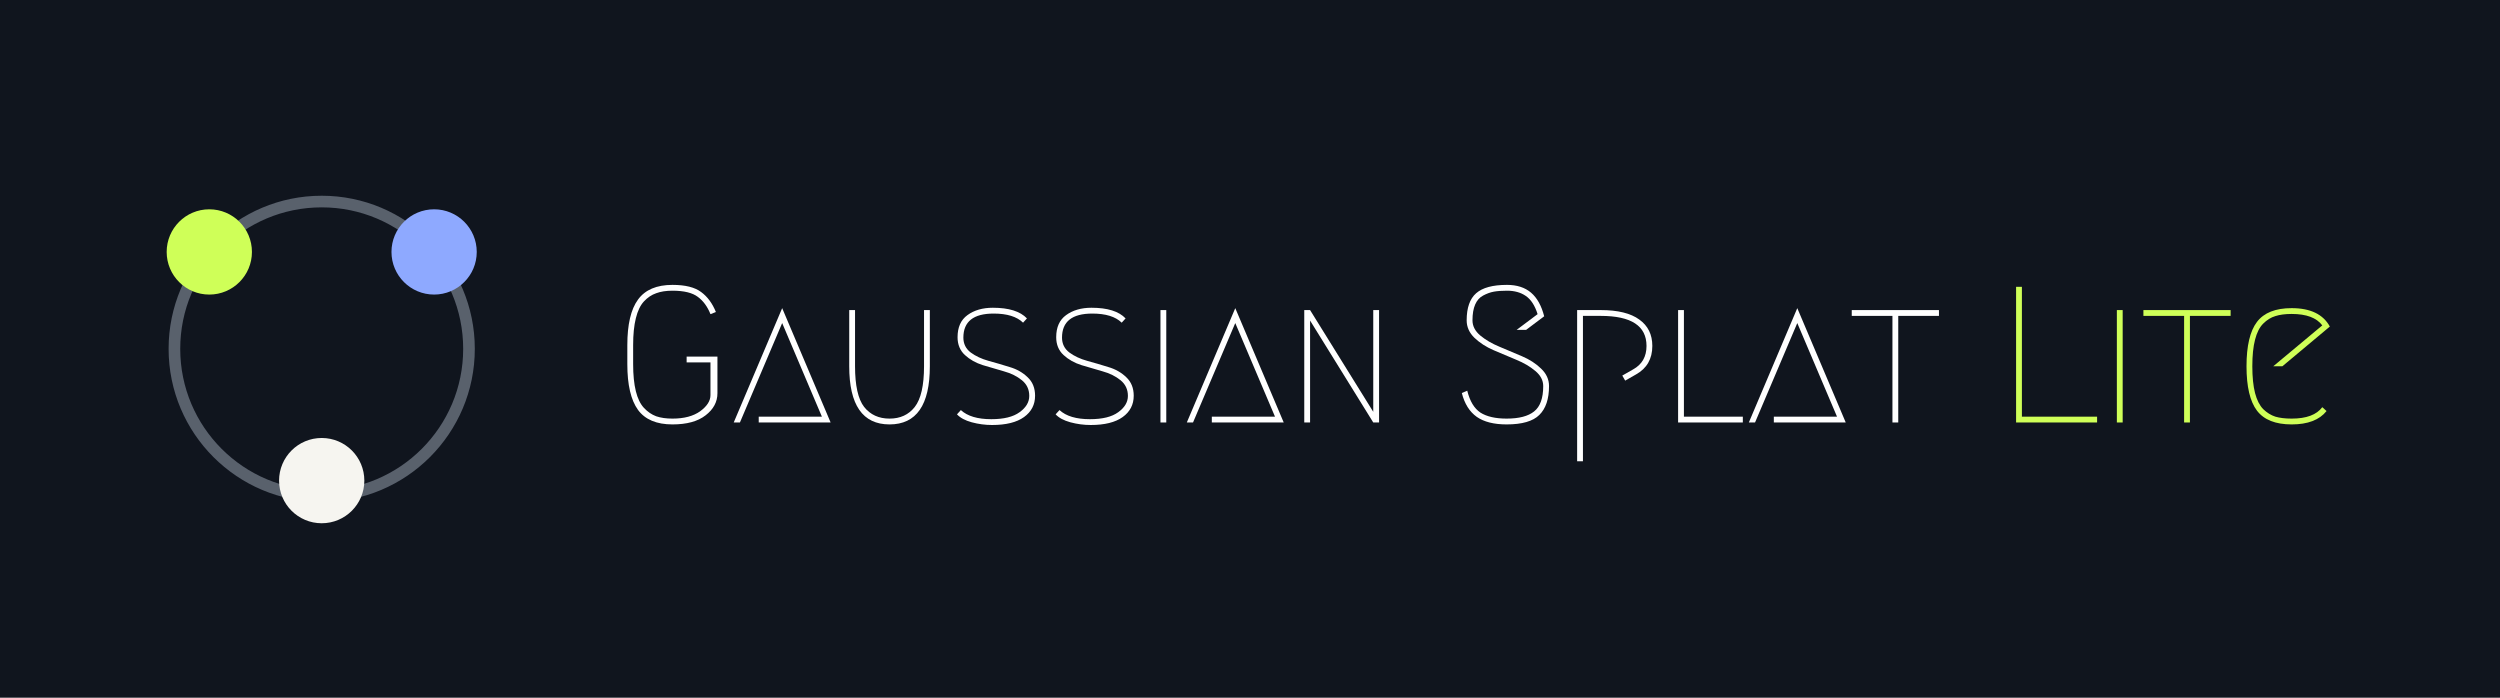
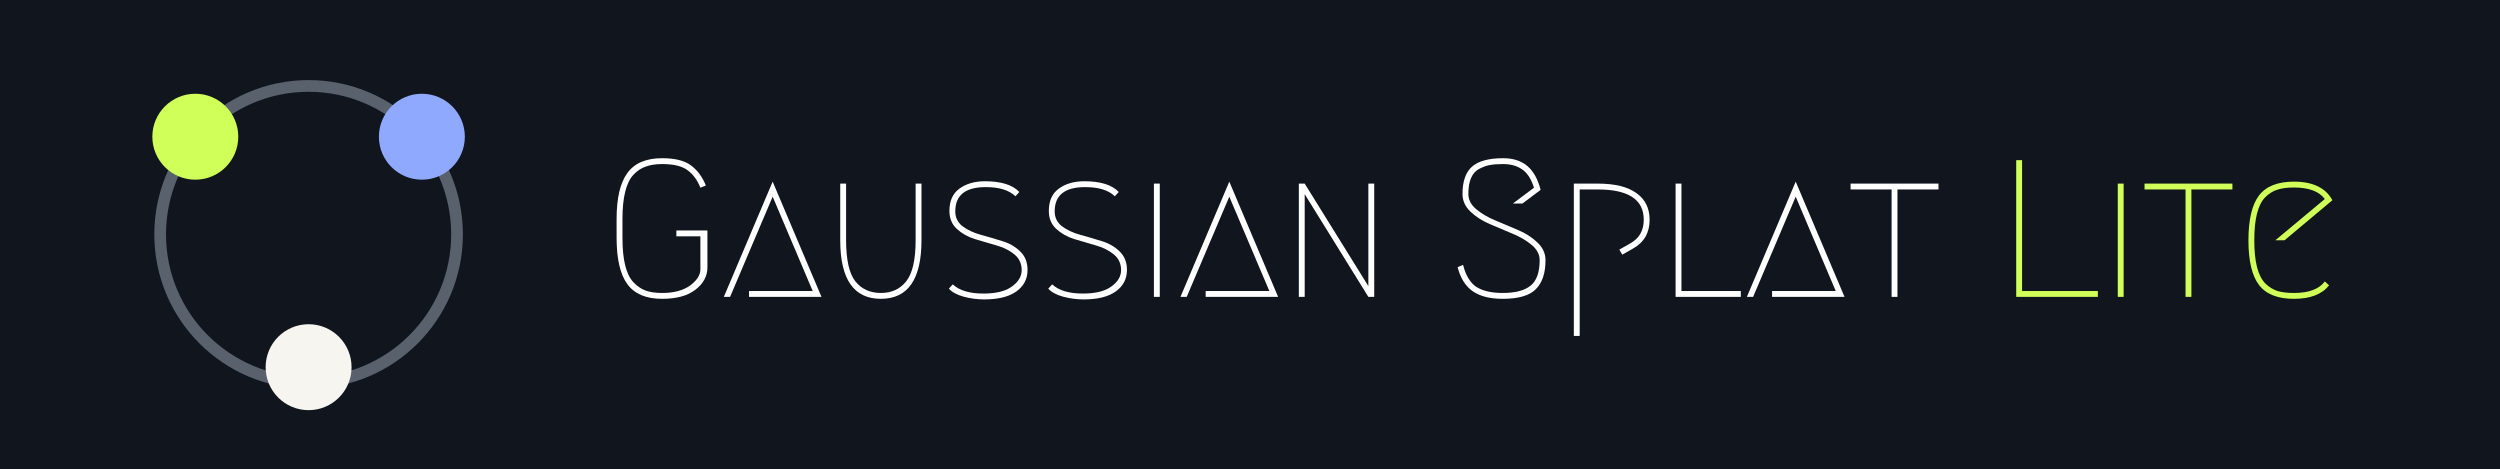
- <svg xmlns="http://www.w3.org/2000/svg" width="645" height="180" viewBox="0 0 645 180" version="1.1" id="svg16">
+ <svg xmlns="http://www.w3.org/2000/svg" width="640" height="120" viewBox="3 30 640 120" version="1.1" id="svg16">
  <defs id="defs20" />
  <rect width="645" height="180" fill="#10151e" id="rect2" />
-   <circle cx="83" cy="90" r="38" fill="none" stroke="#69717e" stroke-width="3" opacity=".82" id="circle4" />
-   <circle cx="54" cy="65" r="11" fill="#cfff58" id="circle6" />
-   <circle cx="112" cy="65" r="11" fill="#8ea9ff" id="circle8" />
-   <circle cx="83" cy="124" r="11" fill="#f6f5f0" id="circle10" />
-   <g aria-label="Gaussian Splat Lite" id="text14" style="fill:#ffffff">
+   <circle cx="83" cy="90" r="38" fill="none" stroke="#69717e" stroke-width="3" opacity=".82" id="circle4" transform="translate(-1 0)" />
+   <circle cx="54" cy="65" r="11" fill="#cfff58" id="circle6" transform="translate(-1 0)" />
+   <circle cx="112" cy="65" r="11" fill="#8ea9ff" id="circle8" transform="translate(-1 0)" />
+   <circle cx="83" cy="124" r="11" fill="#f6f5f0" id="circle10" transform="translate(-1 0)" />
+   <g aria-label="Gaussian Splat Lite" id="text14" style="fill:#ffffff" transform="translate(-1 -3)">
    <path d="m 183.3,81.05 q -1.15,-2.9 -3.25,-4.45 -2.1,-1.6 -6.55,-1.6 -2.45,0 -4.2,0.65 -1.75,0.6 -3.15,2.1 -1.4,1.5 -2.1,4.35 -0.7,2.8 -0.7,6.95 v 4.9 q 0,4.15 0.7,7 0.7,2.8 2.1,4.3 1.4,1.5 3.15,2.15 1.75,0.6 4.2,0.6 4.5,0 7.15,-1.9 2.65,-1.95 2.65,-4.15 V 93.5 h -6.15 V 92 h 7.95 v 9.45 q 0,3.35 -3.05,5.7 -3,2.35 -8.55,2.35 -6.15,0 -8.9,-3.75 -2.75,-3.8 -2.75,-11.8 v -4.9 q 0,-8 2.75,-11.75 2.75,-3.8 8.9,-3.8 4.95,0 7.4,1.85 2.45,1.8 3.8,5.15 z" id="path22" />
    <path d="m 195.75,107.5 h 16.3 l -10.25,-24.15 -10.9,25.65 h -1.6 l 12.5,-29.5 12.5,29.5 h -18.55 z" id="path24" />
    <path d="m 220.6,80 v 14.5 q 0,7.45 2.35,10.5 2.4,3 6.55,3 4.15,0 6.5,-3 2.4,-3.05 2.4,-10.5 V 80 h 1.5 v 14.5 q 0,15 -10.4,15 -10.4,0 -10.4,-15 V 80 Z" id="path26" />
    <path d="m 256.15,79.4 q 6.2,0 8.8,2.75 l -1,1.1 q -2.4,-2.35 -7.6,-2.35 -7.8,0 -7.8,6.2 0,2.4 1.9,3.85 1.9,1.4 4.6,2.15 2.75,0.75 5.45,1.6 2.75,0.8 4.65,2.65 1.9,1.8 1.9,4.75 0,3.45 -2.85,5.5 -2.85,2.05 -8.25,2.05 -2.65,0 -5.25,-0.7 -2.55,-0.7 -3.8,-2.05 l 1,-1.1 q 2.55,2.35 7.85,2.35 4.85,0 7.3,-1.8 2.5,-1.8 2.5,-4.2 0,-2.5 -1.9,-4.05 -1.9,-1.55 -4.65,-2.3 -2.7,-0.8 -5.45,-1.6 -2.7,-0.85 -4.6,-2.6 -1.9,-1.75 -1.9,-4.6 0,-3.85 2.55,-5.7 2.6,-1.9 6.55,-1.9 z" id="path28" />
    <path d="m 281.6,79.4 q 6.2,0 8.8,2.75 l -1,1.1 q -2.4,-2.35 -7.6,-2.35 -7.8,0 -7.8,6.2 0,2.4 1.9,3.85 1.9,1.4 4.6,2.15 2.75,0.75 5.45,1.6 2.75,0.8 4.65,2.65 1.9,1.8 1.9,4.75 0,3.45 -2.85,5.5 -2.85,2.05 -8.25,2.05 -2.65,0 -5.25,-0.7 -2.55,-0.7 -3.8,-2.05 l 1,-1.1 q 2.55,2.35 7.85,2.35 4.85,0 7.3,-1.8 2.5,-1.8 2.5,-4.2 0,-2.5 -1.9,-4.05 -1.9,-1.55 -4.65,-2.3 -2.7,-0.8 -5.45,-1.6 -2.7,-0.85 -4.6,-2.6 -1.9,-1.75 -1.9,-4.6 0,-3.85 2.55,-5.7 2.6,-1.9 6.55,-1.9 z" id="path30" />
    <path d="m 299.4,80 h 1.5 v 29 h -1.5 z" id="path32" />
    <path d="m 312.65,107.5 h 16.3 L 318.7,83.35 307.8,109 h -1.6 l 12.5,-29.5 12.5,29.5 h -18.55 z" id="path34" />
    <path d="M 336.5,109 V 80 h 1.5 l 16.3,26.25 V 80 h 1.5 v 29 h -1.5 L 338,82.7 V 109 Z" id="path36" />
    <path d="m 378.4,82.65 q 0,-4.85 2.45,-7 2.45,-2.15 7.95,-2.15 3.85,0 6.2,2 2.35,2 3.4,6.1 l -4.65,3.5 h -2.45 l 5.4,-4.05 q -1.05,-3.35 -3.05,-4.7 -1.95,-1.35 -4.85,-1.35 -2,0 -3.4,0.25 -1.35,0.25 -2.75,1 -1.35,0.7 -2.05,2.3 -0.7,1.6 -0.7,4.1 0,2.2 2,3.9 2.05,1.7 4.95,2.9 2.9,1.2 5.8,2.45 2.95,1.25 4.95,3.2 2.05,1.95 2.05,4.5 0,5 -2.5,7.45 -2.45,2.45 -8.45,2.45 -4.9,0 -7.7,-1.95 -2.8,-2 -3.85,-6.15 l 1.4,-0.6 q 1,4.05 3.4,5.65 2.45,1.55 6.75,1.55 4.8,0 7.1,-1.85 2.35,-1.85 2.35,-6.55 0,-2.2 -2.05,-3.9 -2,-1.7 -4.95,-2.9 -2.9,-1.2 -5.8,-2.45 -2.9,-1.25 -4.95,-3.2 -2,-1.95 -2,-4.5 z" id="path38" />
    <path d="m 419.3,98.2 -0.75,-1.3 2.8,-1.6 q 3.45,-1.9 3.45,-6.05 0,-7.75 -11.8,-7.75 h -4.6 V 119 h -1.5 V 80 h 6.1 q 6.6,0 9.95,2.45 3.35,2.4 3.35,6.8 0,5 -4.2,7.35 z" id="path40" />
    <path d="m 449.65,107.5 v 1.5 h -16.7 V 80 h 1.5 v 27.5 z" id="path42" />
    <path d="m 457.65,107.5 h 16.3 L 463.7,83.35 452.8,109 h -1.6 l 12.5,-29.5 12.5,29.5 h -18.55 z" id="path44" />
    <path d="m 500.25,80 v 1.5 h -10.5 V 109 h -1.5 V 81.5 h -10.5 V 80 Z" id="path46" />
    <path d="m 541.05,107.5 v 1.5 h -20.9 V 74 h 1.5 v 33.5 z" style="fill:#cfff58" id="path48" />
    <path d="m 546.15,80 h 1.5 v 29 h -1.5 z" style="fill:#cfff58" id="path50" />
    <path d="m 575.5,80 v 1.5 h -10.5 V 109 h -1.5 V 81.5 h -10.5 V 80 Z" style="fill:#cfff58" id="path52" />
    <path d="m 600.25,106.05 q -2.75,3.45 -9,3.45 -6.25,0 -8.95,-3.55 -2.7,-3.55 -2.7,-11.45 0,-7.9 2.7,-11.45 2.7,-3.55 8.95,-3.55 7.25,0 9.85,4.75 l -12.25,10.25 h -2.35 l 12.65,-10.55 q -2.2,-2.95 -7.9,-2.95 -2.5,0 -4.2,0.55 -1.7,0.5 -3.15,1.95 -1.4,1.4 -2.1,4.15 -0.7,2.7 -0.7,6.85 0,4.15 0.7,6.9 0.7,2.7 2.1,4.15 1.45,1.4 3.15,1.95 1.7,0.5 4.2,0.5 5.7,0 7.9,-2.95 z" style="fill:#cfff58" id="path54" />
  </g>
</svg>
